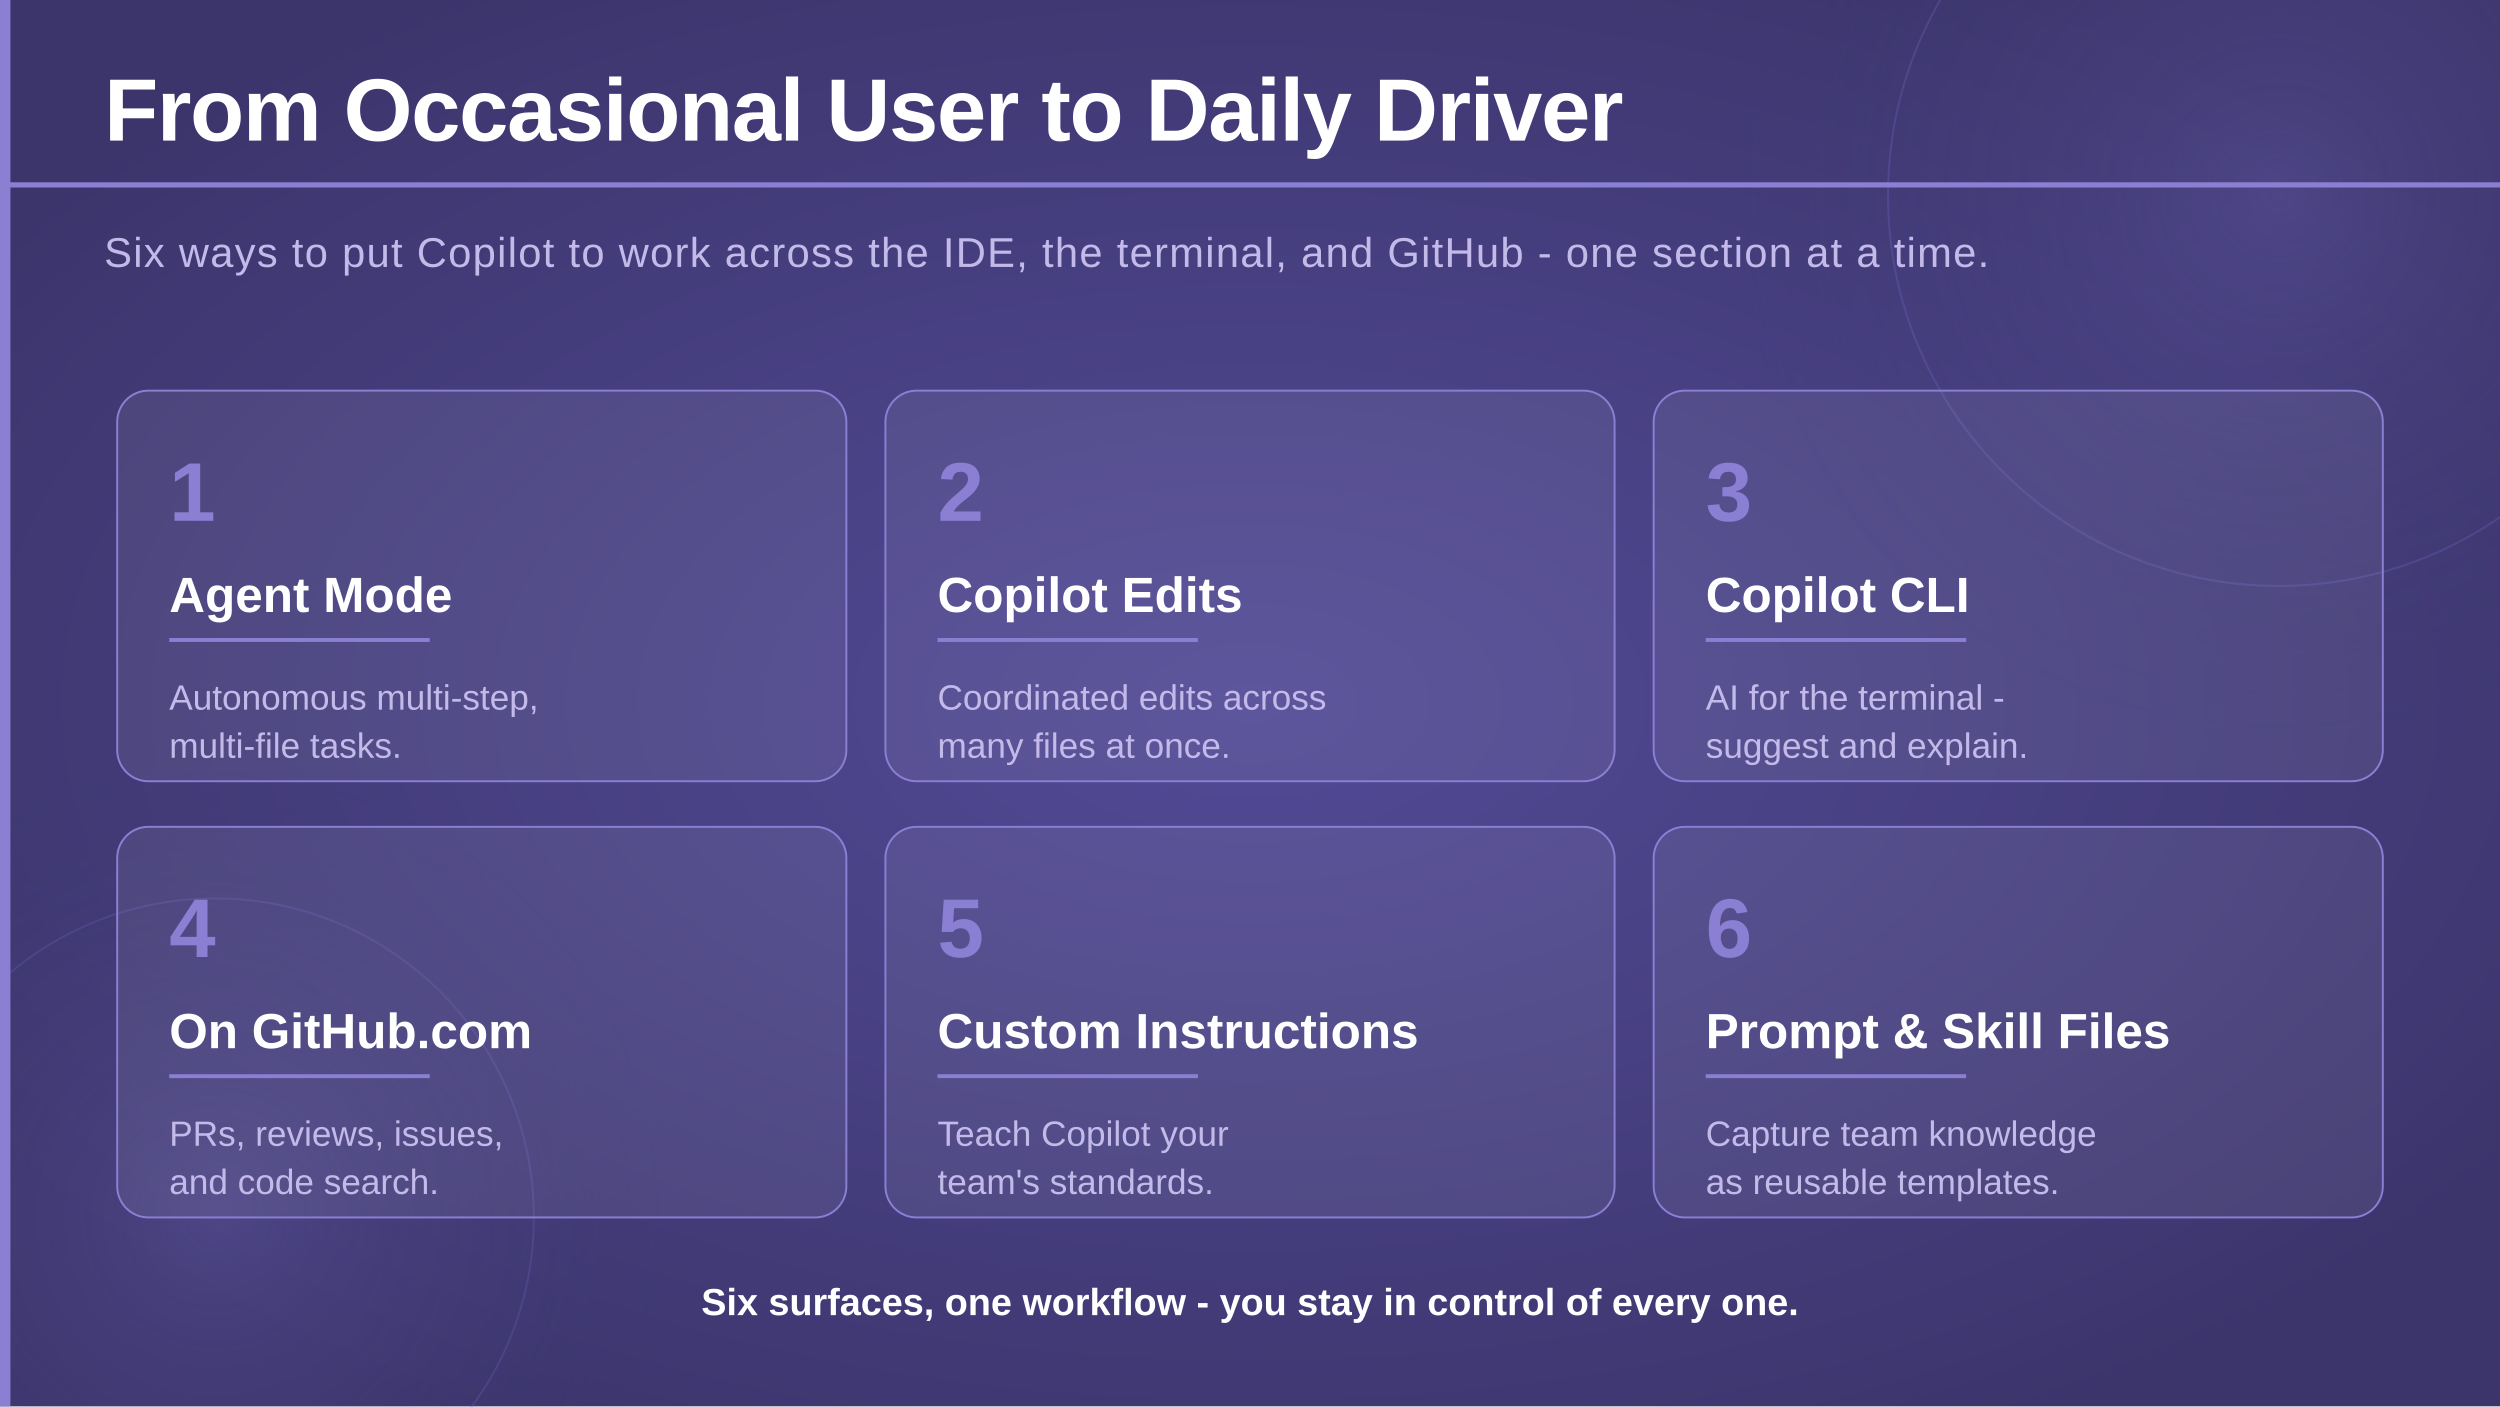
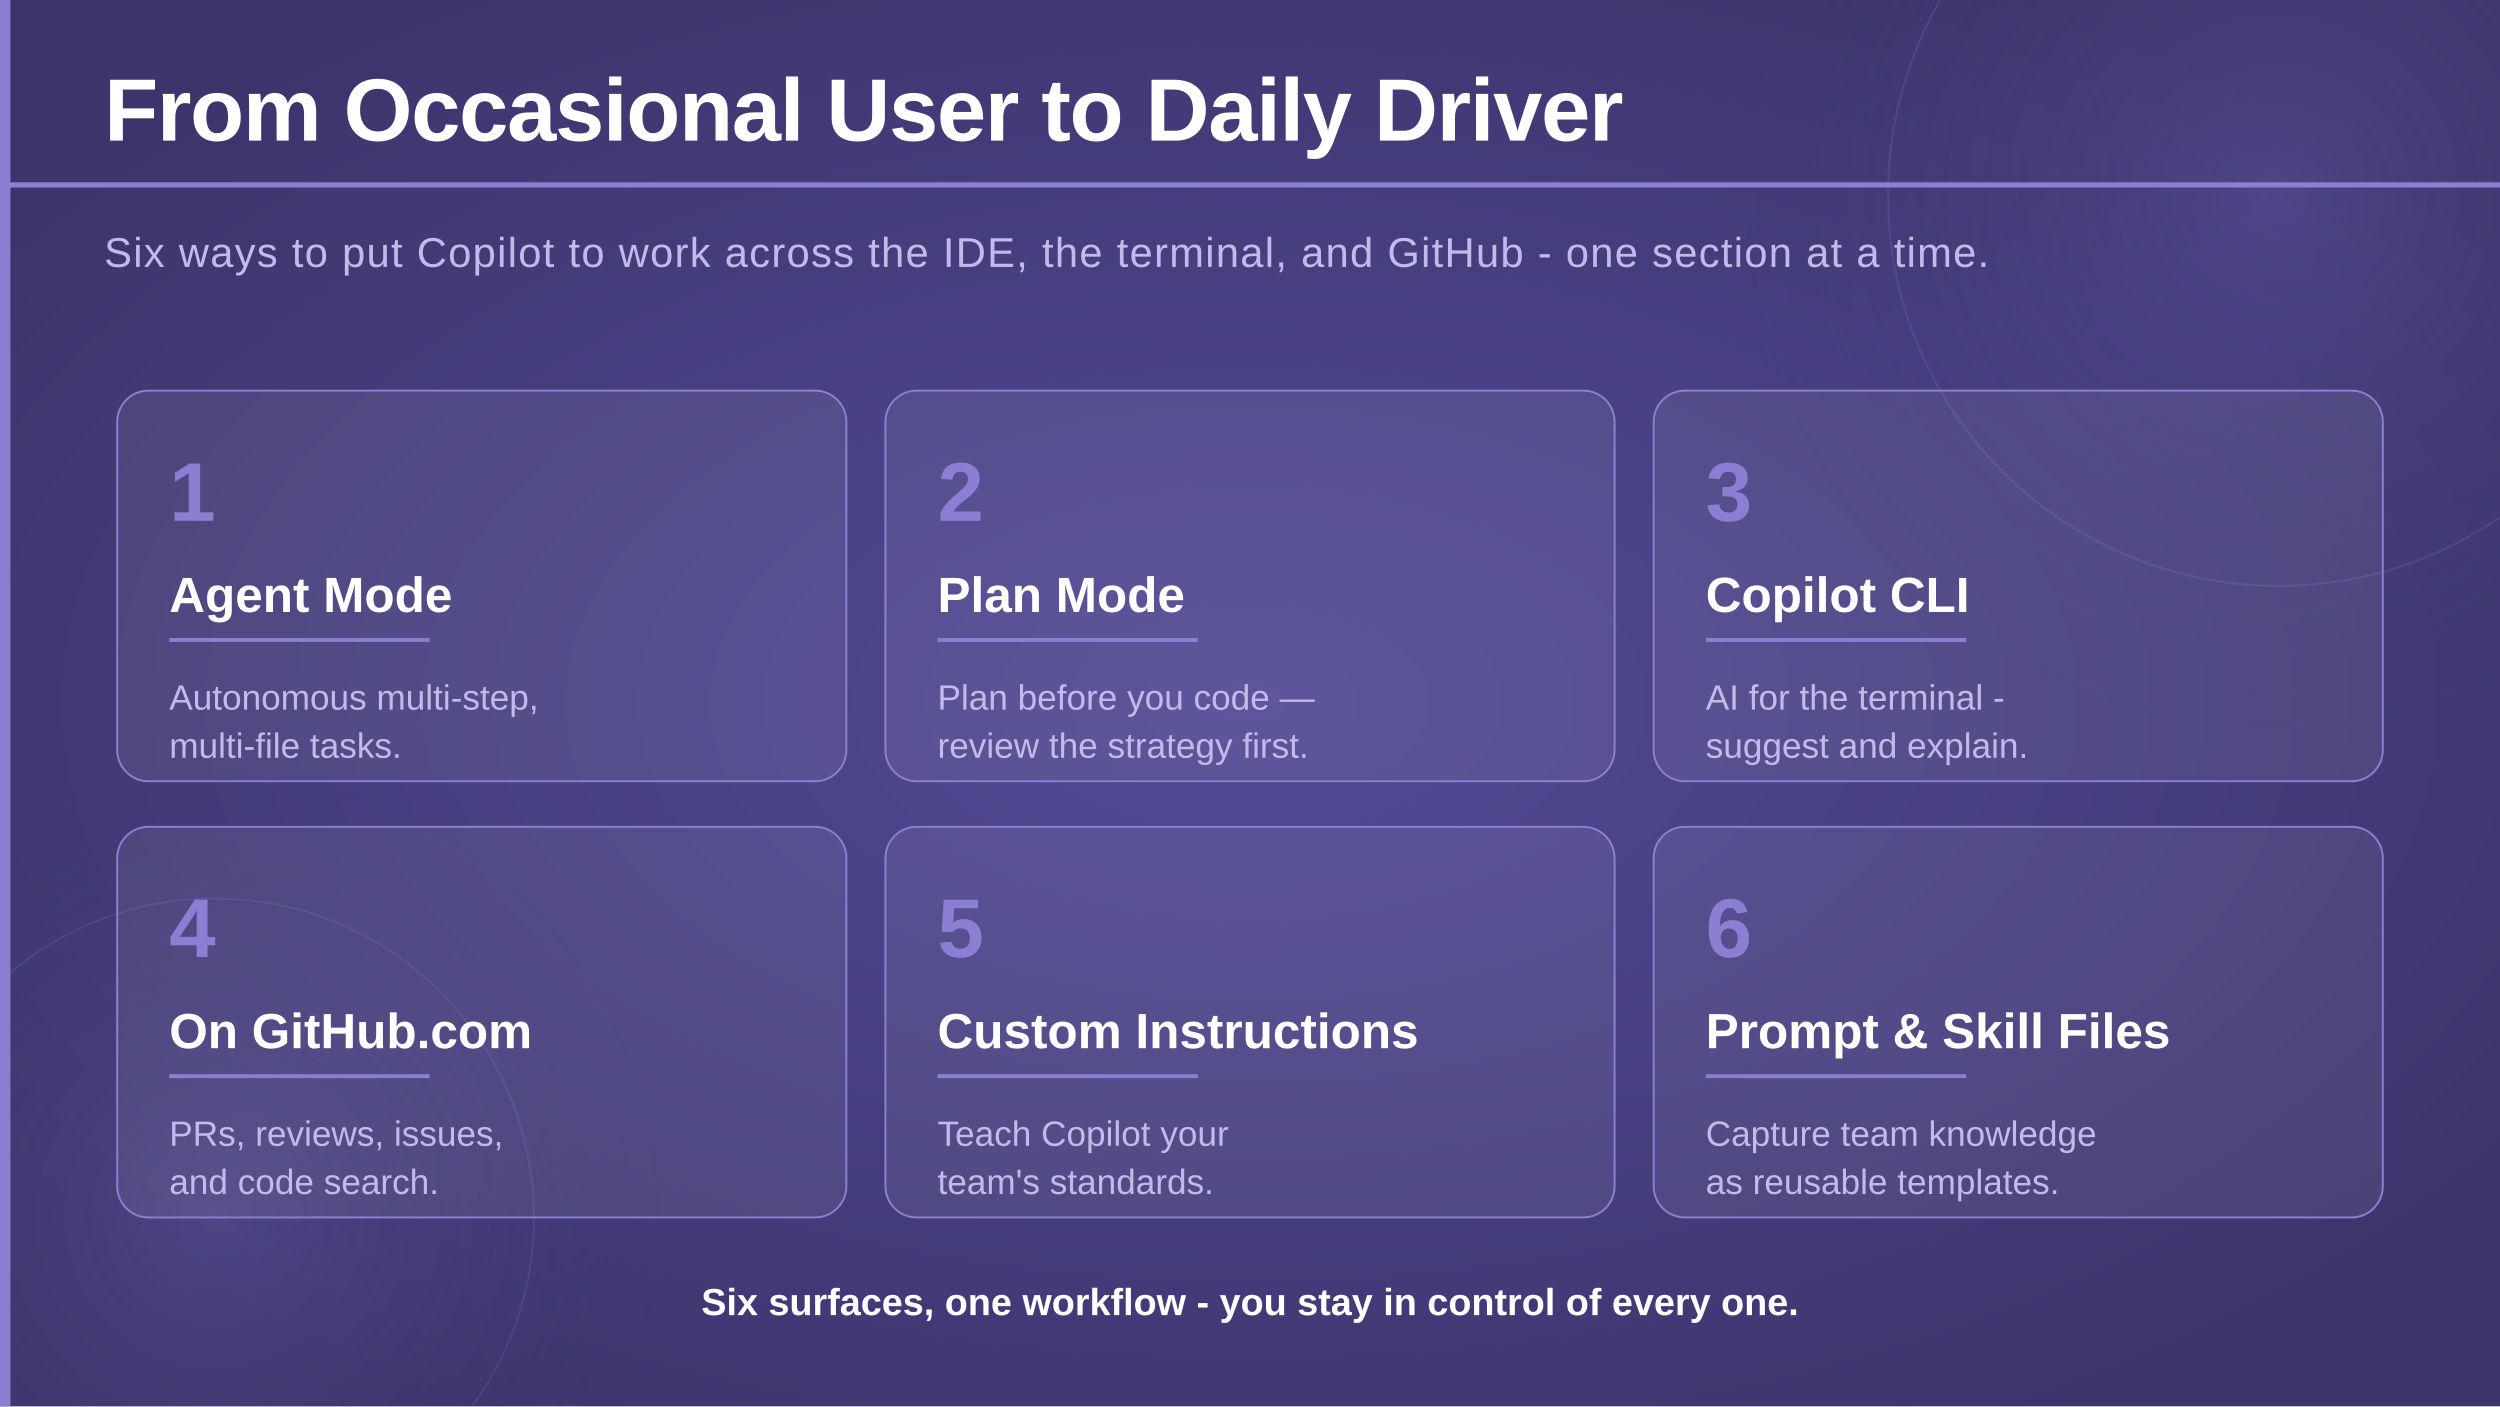
<svg xmlns="http://www.w3.org/2000/svg" viewBox="0 0 1920 1080" width="1920" height="1080">
  <defs>
    <radialGradient id="bgGlow" cx="50%" cy="50%" r="60%">
      <stop offset="0%" stop-color="#524a96" stop-opacity="1" />
      <stop offset="100%" stop-color="#3c356c" stop-opacity="1" />
    </radialGradient>
    <radialGradient id="circleGlow" cx="50%" cy="50%" r="50%">
      <stop offset="0%" stop-color="#7c70c8" stop-opacity="0.25" />
      <stop offset="100%" stop-color="#3c356c" stop-opacity="0" />
    </radialGradient>
  </defs>
  <rect width="1920" height="1080" fill="url(#bgGlow)" />
  <circle cx="1750" cy="150" r="420" fill="url(#circleGlow)" />
  <circle cx="1750" cy="150" r="300" fill="none" stroke="#6a5fb8" stroke-width="1.5" opacity="0.35" />
  <circle cx="165" cy="935" r="350" fill="url(#circleGlow)" />
  <circle cx="165" cy="935" r="245" fill="none" stroke="#6a5fb8" stroke-width="1.5" opacity="0.3" />
  <rect x="0" y="0" width="8" height="1080" fill="#8b7fd4" />
  <text x="80" y="108" font-family="'Segoe UI', 'Helvetica Neue', Arial, sans-serif" font-size="68" font-weight="700" fill="#ffffff" letter-spacing="-1">From Occasional User to Daily Driver</text>
  <rect x="0" y="140" width="1920" height="4" fill="#8b7fd4" />
  <text x="80" y="205" font-family="'Segoe UI', 'Helvetica Neue', Arial, sans-serif" font-size="32" font-weight="300" fill="#c4baea" letter-spacing="1">
    Six ways to put Copilot to work across the IDE, the terminal, and GitHub - one section at a time.
  </text>
  <rect x="90" y="300" width="560" height="300" rx="24" fill="#ffffff" fill-opacity="0.07" stroke="#8b7fd4" stroke-width="1.5" />
  <text x="130" y="400" font-family="'Segoe UI', 'Helvetica Neue', Arial, sans-serif" font-size="64" font-weight="700" fill="#8b7fd4">1</text>
  <text x="130" y="470" font-family="'Segoe UI', 'Helvetica Neue', Arial, sans-serif" font-size="38" font-weight="700" fill="#ffffff">Agent Mode</text>
  <rect x="130" y="490" width="200" height="3" fill="#8b7fd4" />
  <text x="130" y="545" font-family="'Segoe UI', 'Helvetica Neue', Arial, sans-serif" font-size="27" font-weight="300" fill="#c4baea">Autonomous multi-step,</text>
  <text x="130" y="582" font-family="'Segoe UI', 'Helvetica Neue', Arial, sans-serif" font-size="27" font-weight="300" fill="#c4baea">multi-file tasks.</text>
  <rect x="680" y="300" width="560" height="300" rx="24" fill="#ffffff" fill-opacity="0.07" stroke="#8b7fd4" stroke-width="1.5" />
  <text x="720" y="400" font-family="'Segoe UI', 'Helvetica Neue', Arial, sans-serif" font-size="64" font-weight="700" fill="#8b7fd4">2</text>
-   <text x="720" y="470" font-family="'Segoe UI', 'Helvetica Neue', Arial, sans-serif" font-size="38" font-weight="700" fill="#ffffff">Copilot Edits</text>
+   <text x="720" y="470" font-family="'Segoe UI', 'Helvetica Neue', Arial, sans-serif" font-size="38" font-weight="700" fill="#ffffff">Plan Mode</text>
  <rect x="720" y="490" width="200" height="3" fill="#8b7fd4" />
-   <text x="720" y="545" font-family="'Segoe UI', 'Helvetica Neue', Arial, sans-serif" font-size="27" font-weight="300" fill="#c4baea">Coordinated edits across</text>
-   <text x="720" y="582" font-family="'Segoe UI', 'Helvetica Neue', Arial, sans-serif" font-size="27" font-weight="300" fill="#c4baea">many files at once.</text>
+   <text x="720" y="545" font-family="'Segoe UI', 'Helvetica Neue', Arial, sans-serif" font-size="27" font-weight="300" fill="#c4baea">Plan before you code —</text>
+   <text x="720" y="582" font-family="'Segoe UI', 'Helvetica Neue', Arial, sans-serif" font-size="27" font-weight="300" fill="#c4baea">review the strategy first.</text>
  <rect x="1270" y="300" width="560" height="300" rx="24" fill="#ffffff" fill-opacity="0.07" stroke="#8b7fd4" stroke-width="1.5" />
  <text x="1310" y="400" font-family="'Segoe UI', 'Helvetica Neue', Arial, sans-serif" font-size="64" font-weight="700" fill="#8b7fd4">3</text>
  <text x="1310" y="470" font-family="'Segoe UI', 'Helvetica Neue', Arial, sans-serif" font-size="38" font-weight="700" fill="#ffffff">Copilot CLI</text>
  <rect x="1310" y="490" width="200" height="3" fill="#8b7fd4" />
  <text x="1310" y="545" font-family="'Segoe UI', 'Helvetica Neue', Arial, sans-serif" font-size="27" font-weight="300" fill="#c4baea">AI for the terminal -</text>
  <text x="1310" y="582" font-family="'Segoe UI', 'Helvetica Neue', Arial, sans-serif" font-size="27" font-weight="300" fill="#c4baea">suggest and explain.</text>
  <rect x="90" y="635" width="560" height="300" rx="24" fill="#ffffff" fill-opacity="0.07" stroke="#8b7fd4" stroke-width="1.5" />
  <text x="130" y="735" font-family="'Segoe UI', 'Helvetica Neue', Arial, sans-serif" font-size="64" font-weight="700" fill="#8b7fd4">4</text>
  <text x="130" y="805" font-family="'Segoe UI', 'Helvetica Neue', Arial, sans-serif" font-size="38" font-weight="700" fill="#ffffff">On GitHub.com</text>
  <rect x="130" y="825" width="200" height="3" fill="#8b7fd4" />
  <text x="130" y="880" font-family="'Segoe UI', 'Helvetica Neue', Arial, sans-serif" font-size="27" font-weight="300" fill="#c4baea">PRs, reviews, issues,</text>
  <text x="130" y="917" font-family="'Segoe UI', 'Helvetica Neue', Arial, sans-serif" font-size="27" font-weight="300" fill="#c4baea">and code search.</text>
  <rect x="680" y="635" width="560" height="300" rx="24" fill="#ffffff" fill-opacity="0.07" stroke="#8b7fd4" stroke-width="1.5" />
  <text x="720" y="735" font-family="'Segoe UI', 'Helvetica Neue', Arial, sans-serif" font-size="64" font-weight="700" fill="#8b7fd4">5</text>
  <text x="720" y="805" font-family="'Segoe UI', 'Helvetica Neue', Arial, sans-serif" font-size="38" font-weight="700" fill="#ffffff">Custom Instructions</text>
  <rect x="720" y="825" width="200" height="3" fill="#8b7fd4" />
  <text x="720" y="880" font-family="'Segoe UI', 'Helvetica Neue', Arial, sans-serif" font-size="27" font-weight="300" fill="#c4baea">Teach Copilot your</text>
  <text x="720" y="917" font-family="'Segoe UI', 'Helvetica Neue', Arial, sans-serif" font-size="27" font-weight="300" fill="#c4baea">team's standards.</text>
  <rect x="1270" y="635" width="560" height="300" rx="24" fill="#ffffff" fill-opacity="0.07" stroke="#8b7fd4" stroke-width="1.5" />
  <text x="1310" y="735" font-family="'Segoe UI', 'Helvetica Neue', Arial, sans-serif" font-size="64" font-weight="700" fill="#8b7fd4">6</text>
  <text x="1310" y="805" font-family="'Segoe UI', 'Helvetica Neue', Arial, sans-serif" font-size="38" font-weight="700" fill="#ffffff">Prompt &amp; Skill Files</text>
  <rect x="1310" y="825" width="200" height="3" fill="#8b7fd4" />
  <text x="1310" y="880" font-family="'Segoe UI', 'Helvetica Neue', Arial, sans-serif" font-size="27" font-weight="300" fill="#c4baea">Capture team knowledge</text>
  <text x="1310" y="917" font-family="'Segoe UI', 'Helvetica Neue', Arial, sans-serif" font-size="27" font-weight="300" fill="#c4baea">as reusable templates.</text>
  <text x="960" y="1010" text-anchor="middle" font-family="'Segoe UI', 'Helvetica Neue', Arial, sans-serif" font-size="29" font-weight="700" fill="#ffffff">Six surfaces, one workflow - you stay in control of every one.</text>
</svg>
